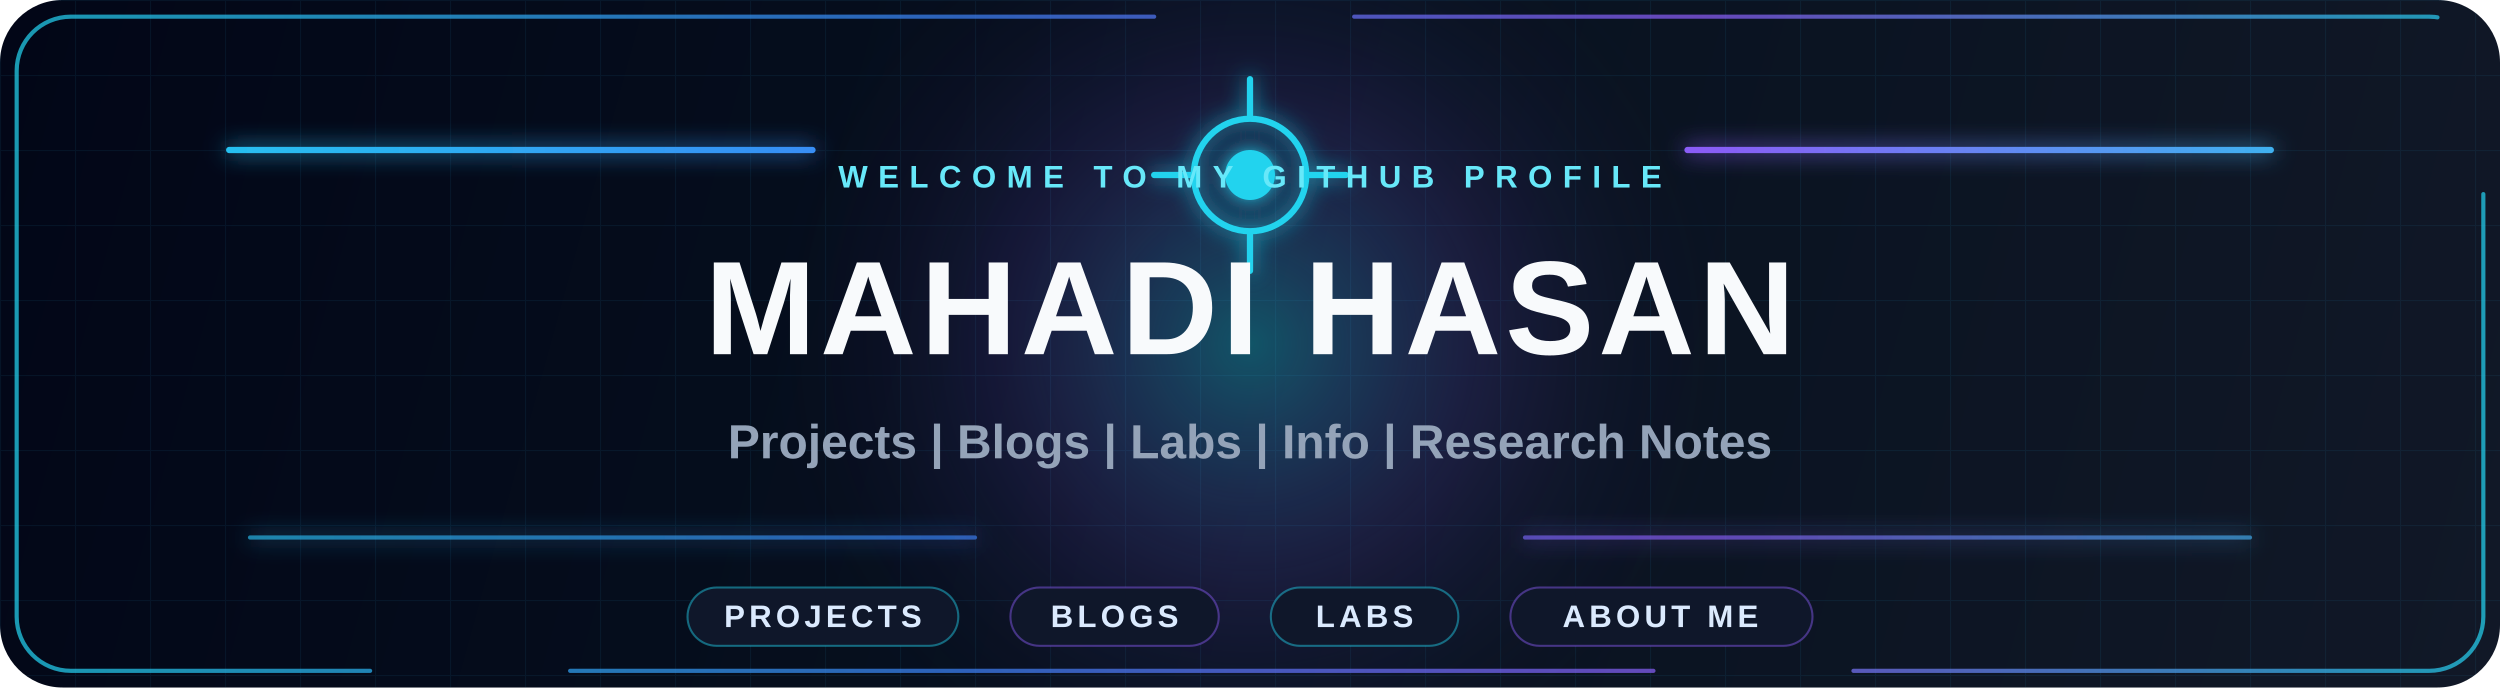
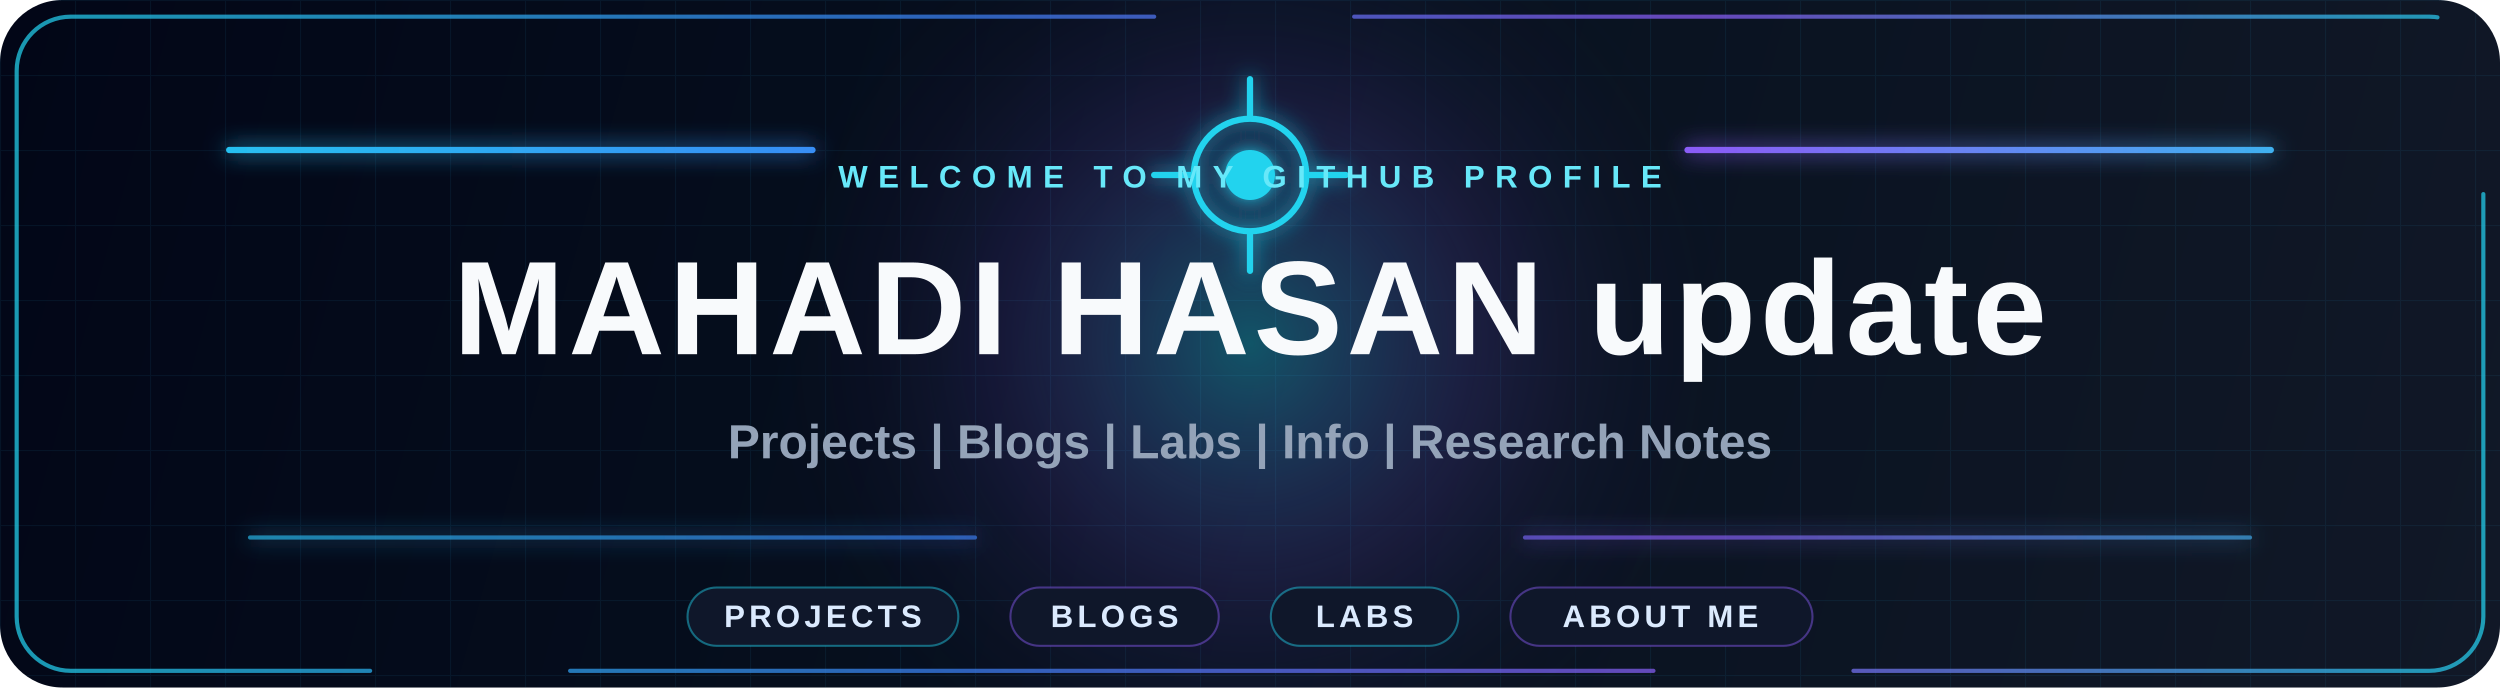
<svg xmlns="http://www.w3.org/2000/svg" width="1200" height="330" viewBox="0 0 1200 330">
  <defs>
    <linearGradient id="bg" x1="0" y1="0" x2="1200" y2="330" gradientUnits="userSpaceOnUse">
      <stop offset="0%" stop-color="#020617" />
      <stop offset="48%" stop-color="#07111f" />
      <stop offset="100%" stop-color="#111827" />
    </linearGradient>
    <linearGradient id="flow" x1="0" y1="0" x2="1200" y2="0" gradientUnits="userSpaceOnUse">
      <stop offset="0%" stop-color="#22d3ee" />
      <stop offset="38%" stop-color="#3b82f6" />
      <stop offset="68%" stop-color="#8b5cf6" />
      <stop offset="100%" stop-color="#22d3ee" />
      <animateTransform attributeName="gradientTransform" type="translate" values="-180 0;180 0;-180 0" dur="6s" repeatCount="indefinite" />
    </linearGradient>
    <radialGradient id="core" cx="50%" cy="50%" r="50%">
      <stop offset="0%" stop-color="#22d3ee" stop-opacity="0.35" />
      <stop offset="50%" stop-color="#8b5cf6" stop-opacity="0.12" />
      <stop offset="100%" stop-color="#020617" stop-opacity="0" />
    </radialGradient>
    <pattern id="grid" width="36" height="36" patternUnits="userSpaceOnUse">
      <path d="M36 0H0V36" fill="none" stroke="#38bdf8" stroke-opacity="0.07">
        <animateTransform attributeName="transform" type="translate" values="0 0;36 36;0 0" dur="22s" repeatCount="indefinite" />
      </path>
    </pattern>
    <filter id="glow" x="-35%" y="-35%" width="170%" height="170%">
      <feGaussianBlur stdDeviation="5" result="blur" />
      <feMerge>
        <feMergeNode in="blur" />
        <feMergeNode in="SourceGraphic" />
      </feMerge>
    </filter>
    <style>
      .kicker { font: 800 15px 'Segoe UI', Arial, sans-serif; letter-spacing: 5px; fill: #67e8f9; }
      .title { font: 900 64px 'Segoe UI', Arial, sans-serif; letter-spacing: 2px; fill: #f8fafc; }
      .desc { font: 600 23px 'Segoe UI', Arial, sans-serif; fill: #94a3b8; }
      .chip { font: 800 15px 'Segoe UI', Arial, sans-serif; letter-spacing: 2px; fill: #dbeafe; }
    </style>
  </defs>
  <rect width="1200" height="330" rx="30" fill="url(#bg)" />
  <rect width="1200" height="330" rx="30" fill="url(#grid)" />
  <circle cx="600" cy="165" r="240" fill="url(#core)">
    <animate attributeName="r" values="220;260;220" dur="7s" repeatCount="indefinite" />
  </circle>
  <rect x="8" y="8" width="1184" height="314" rx="26" fill="none" stroke="url(#flow)" stroke-width="2" stroke-opacity="0.72" stroke-dasharray="520 96" stroke-linecap="round">
    <animate attributeName="stroke-dashoffset" from="0" to="-616" dur="18s" repeatCount="indefinite" />
  </rect>
  <g filter="url(#glow)">
    <path d="M110 72H390" stroke="url(#flow)" stroke-width="3" stroke-linecap="round" />
    <path d="M810 72H1090" stroke="url(#flow)" stroke-width="3" stroke-linecap="round" />
    <path d="M120 258H468" stroke="url(#flow)" stroke-width="2" stroke-linecap="round" opacity="0.65" />
    <path d="M732 258H1080" stroke="url(#flow)" stroke-width="2" stroke-linecap="round" opacity="0.65" />
  </g>
  <g transform="translate(600 84)" filter="url(#glow)">
    <circle r="27" fill="none" stroke="#22d3ee" stroke-width="3" />
    <circle r="12" fill="#22d3ee" />
    <path d="M-46 0H-28M28 0H46M0 -46V-28M0 28V46" stroke="#22d3ee" stroke-width="3" stroke-linecap="round" />
    <animateTransform attributeName="transform" type="rotate" from="0 600 84" to="360 600 84" dur="18s" repeatCount="indefinite" />
  </g>
  <text x="600" y="90" text-anchor="middle" class="kicker">WELCOME TO MY GITHUB PROFILE</text>
-   <text x="600" y="170" text-anchor="middle" class="title">MAHADI HASAN</text>
+   <text x="600" y="170" text-anchor="middle" class="title">MAHADI HASAN update</text>
  <text x="600" y="220" text-anchor="middle" class="desc">Projects | Blogs | Labs | Info | Research Notes</text>
  <g transform="translate(330 282)">
    <rect width="130" height="28" rx="14" fill="#0f172a" stroke="#22d3ee" stroke-opacity="0.45" />
    <text x="65" y="19" text-anchor="middle" class="chip">PROJECTS</text>
  </g>
  <g transform="translate(485 282)">
    <rect width="100" height="28" rx="14" fill="#0f172a" stroke="#8b5cf6" stroke-opacity="0.45" />
    <text x="50" y="19" text-anchor="middle" class="chip">BLOGS</text>
  </g>
  <g transform="translate(610 282)">
    <rect width="90" height="28" rx="14" fill="#0f172a" stroke="#22d3ee" stroke-opacity="0.45" />
    <text x="45" y="19" text-anchor="middle" class="chip">LABS</text>
  </g>
  <g transform="translate(725 282)">
    <rect width="145" height="28" rx="14" fill="#0f172a" stroke="#8b5cf6" stroke-opacity="0.45" />
    <text x="72" y="19" text-anchor="middle" class="chip">ABOUT ME</text>
  </g>
</svg>
